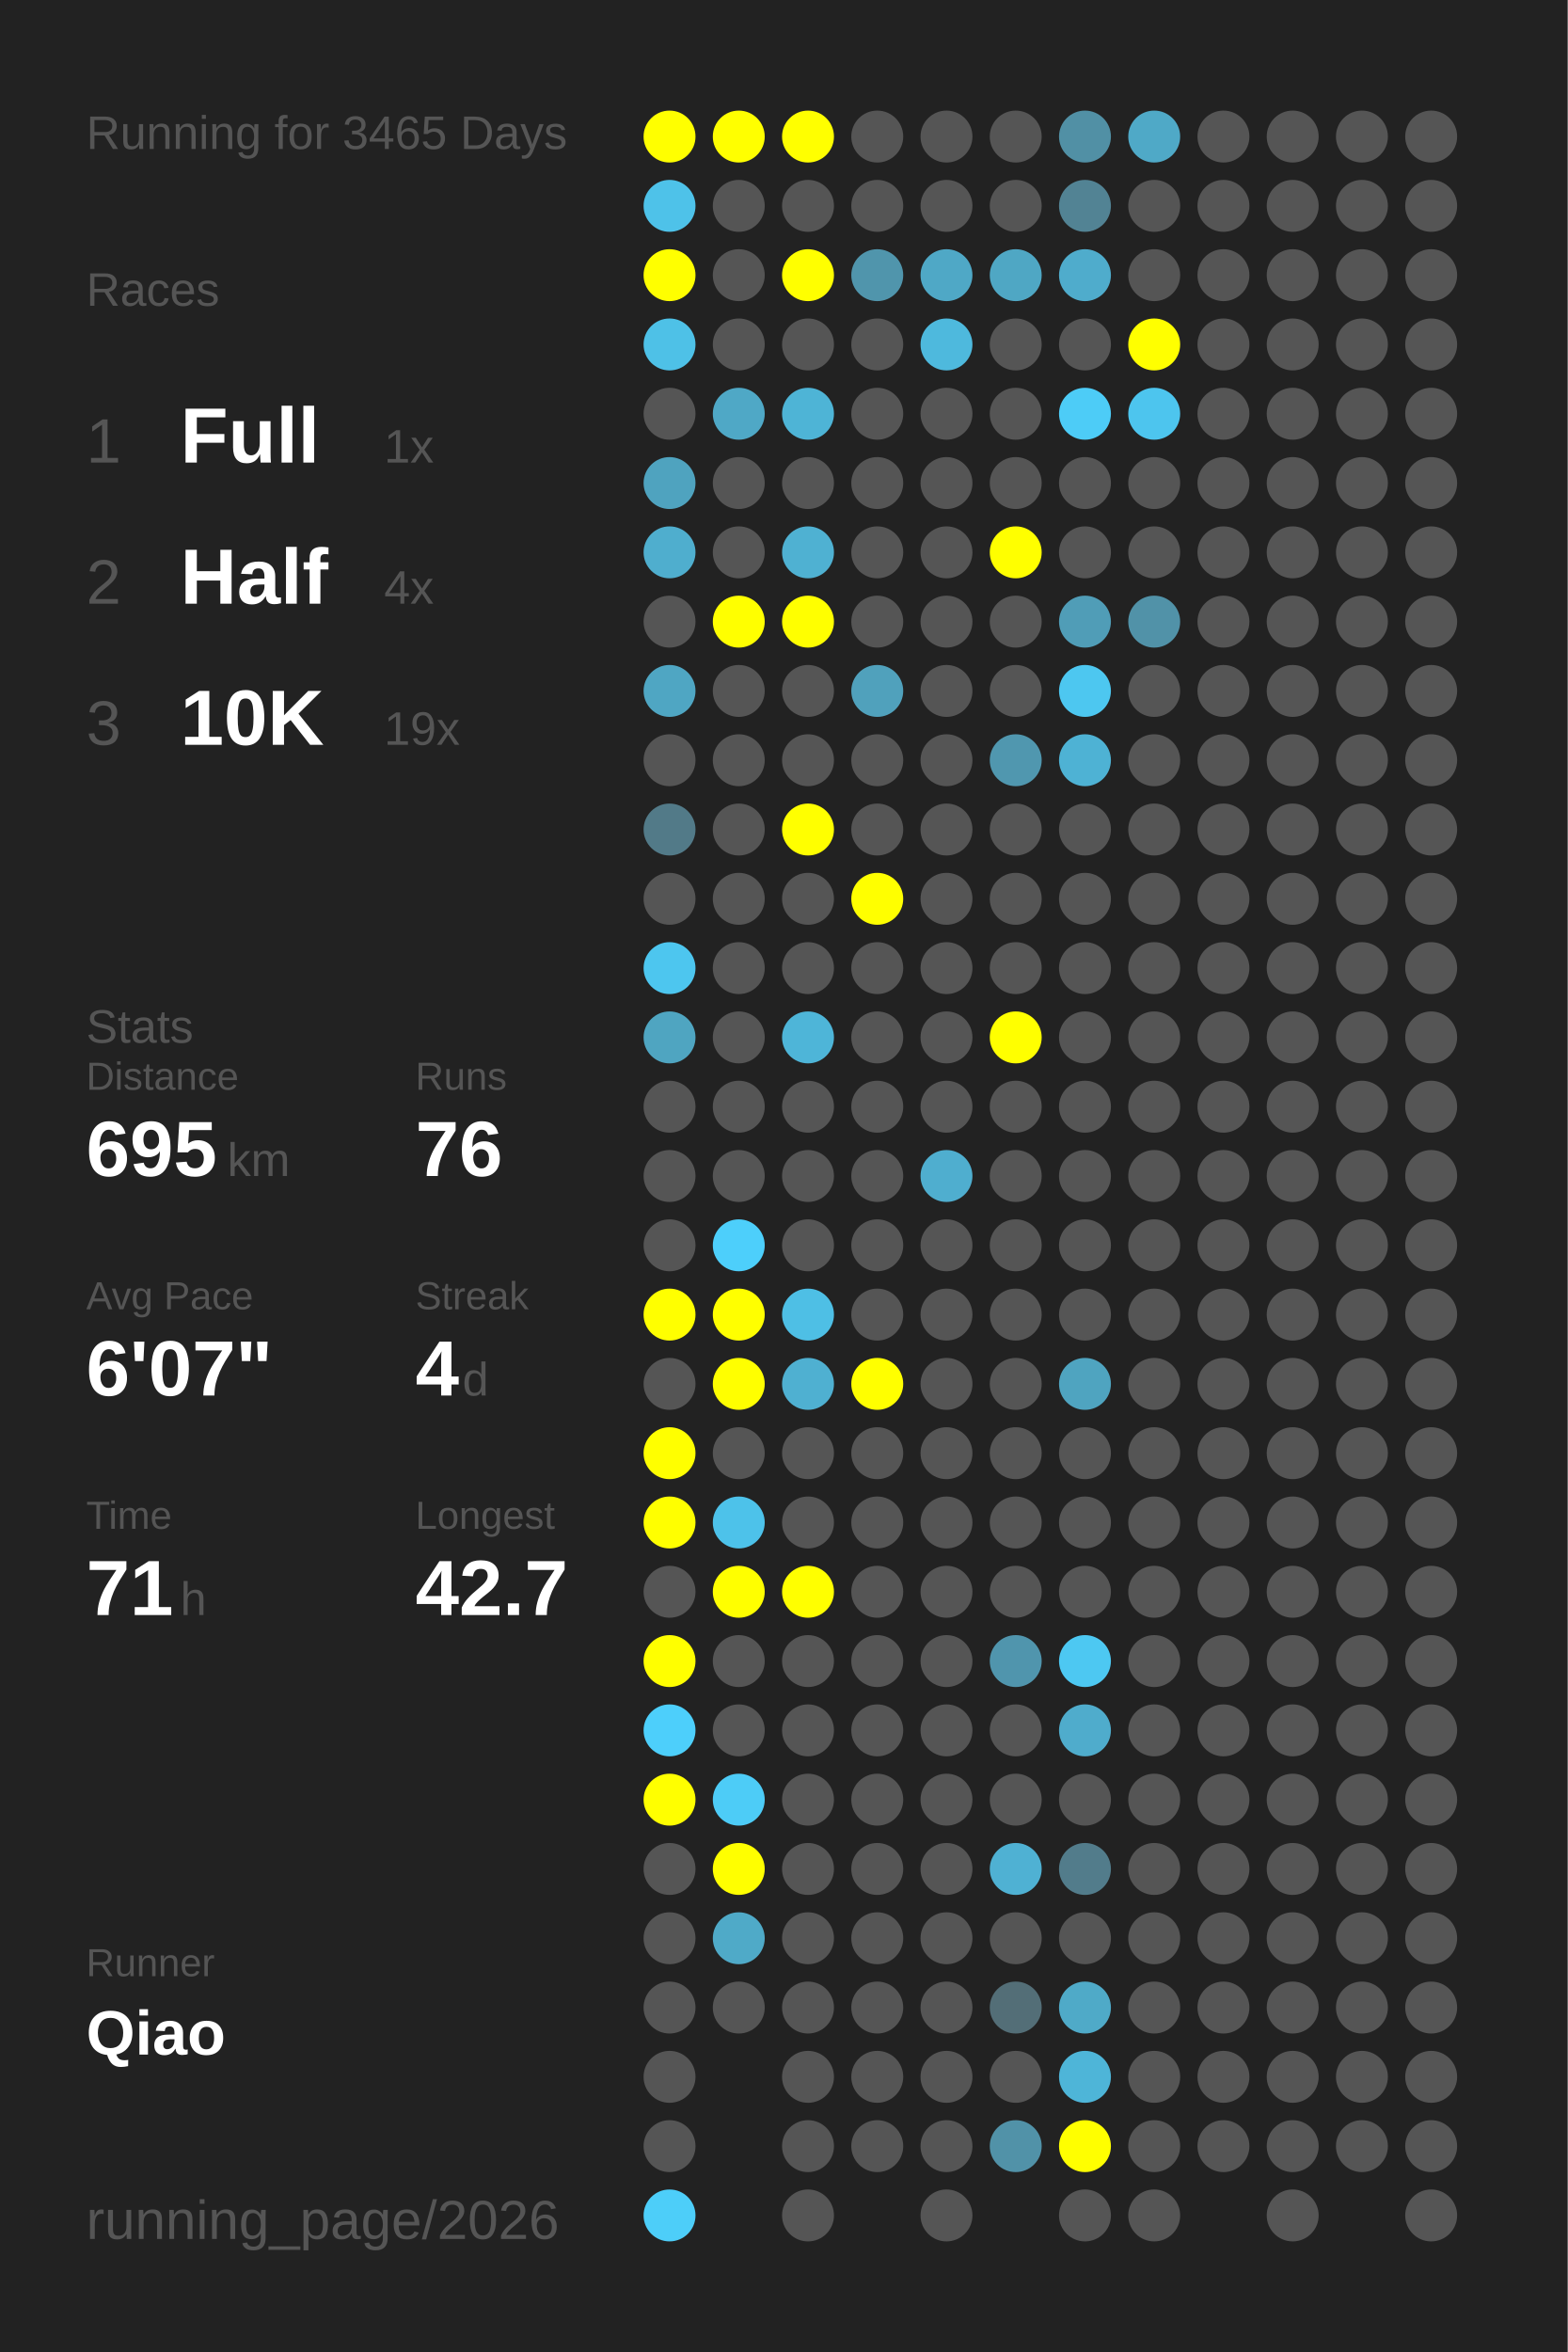
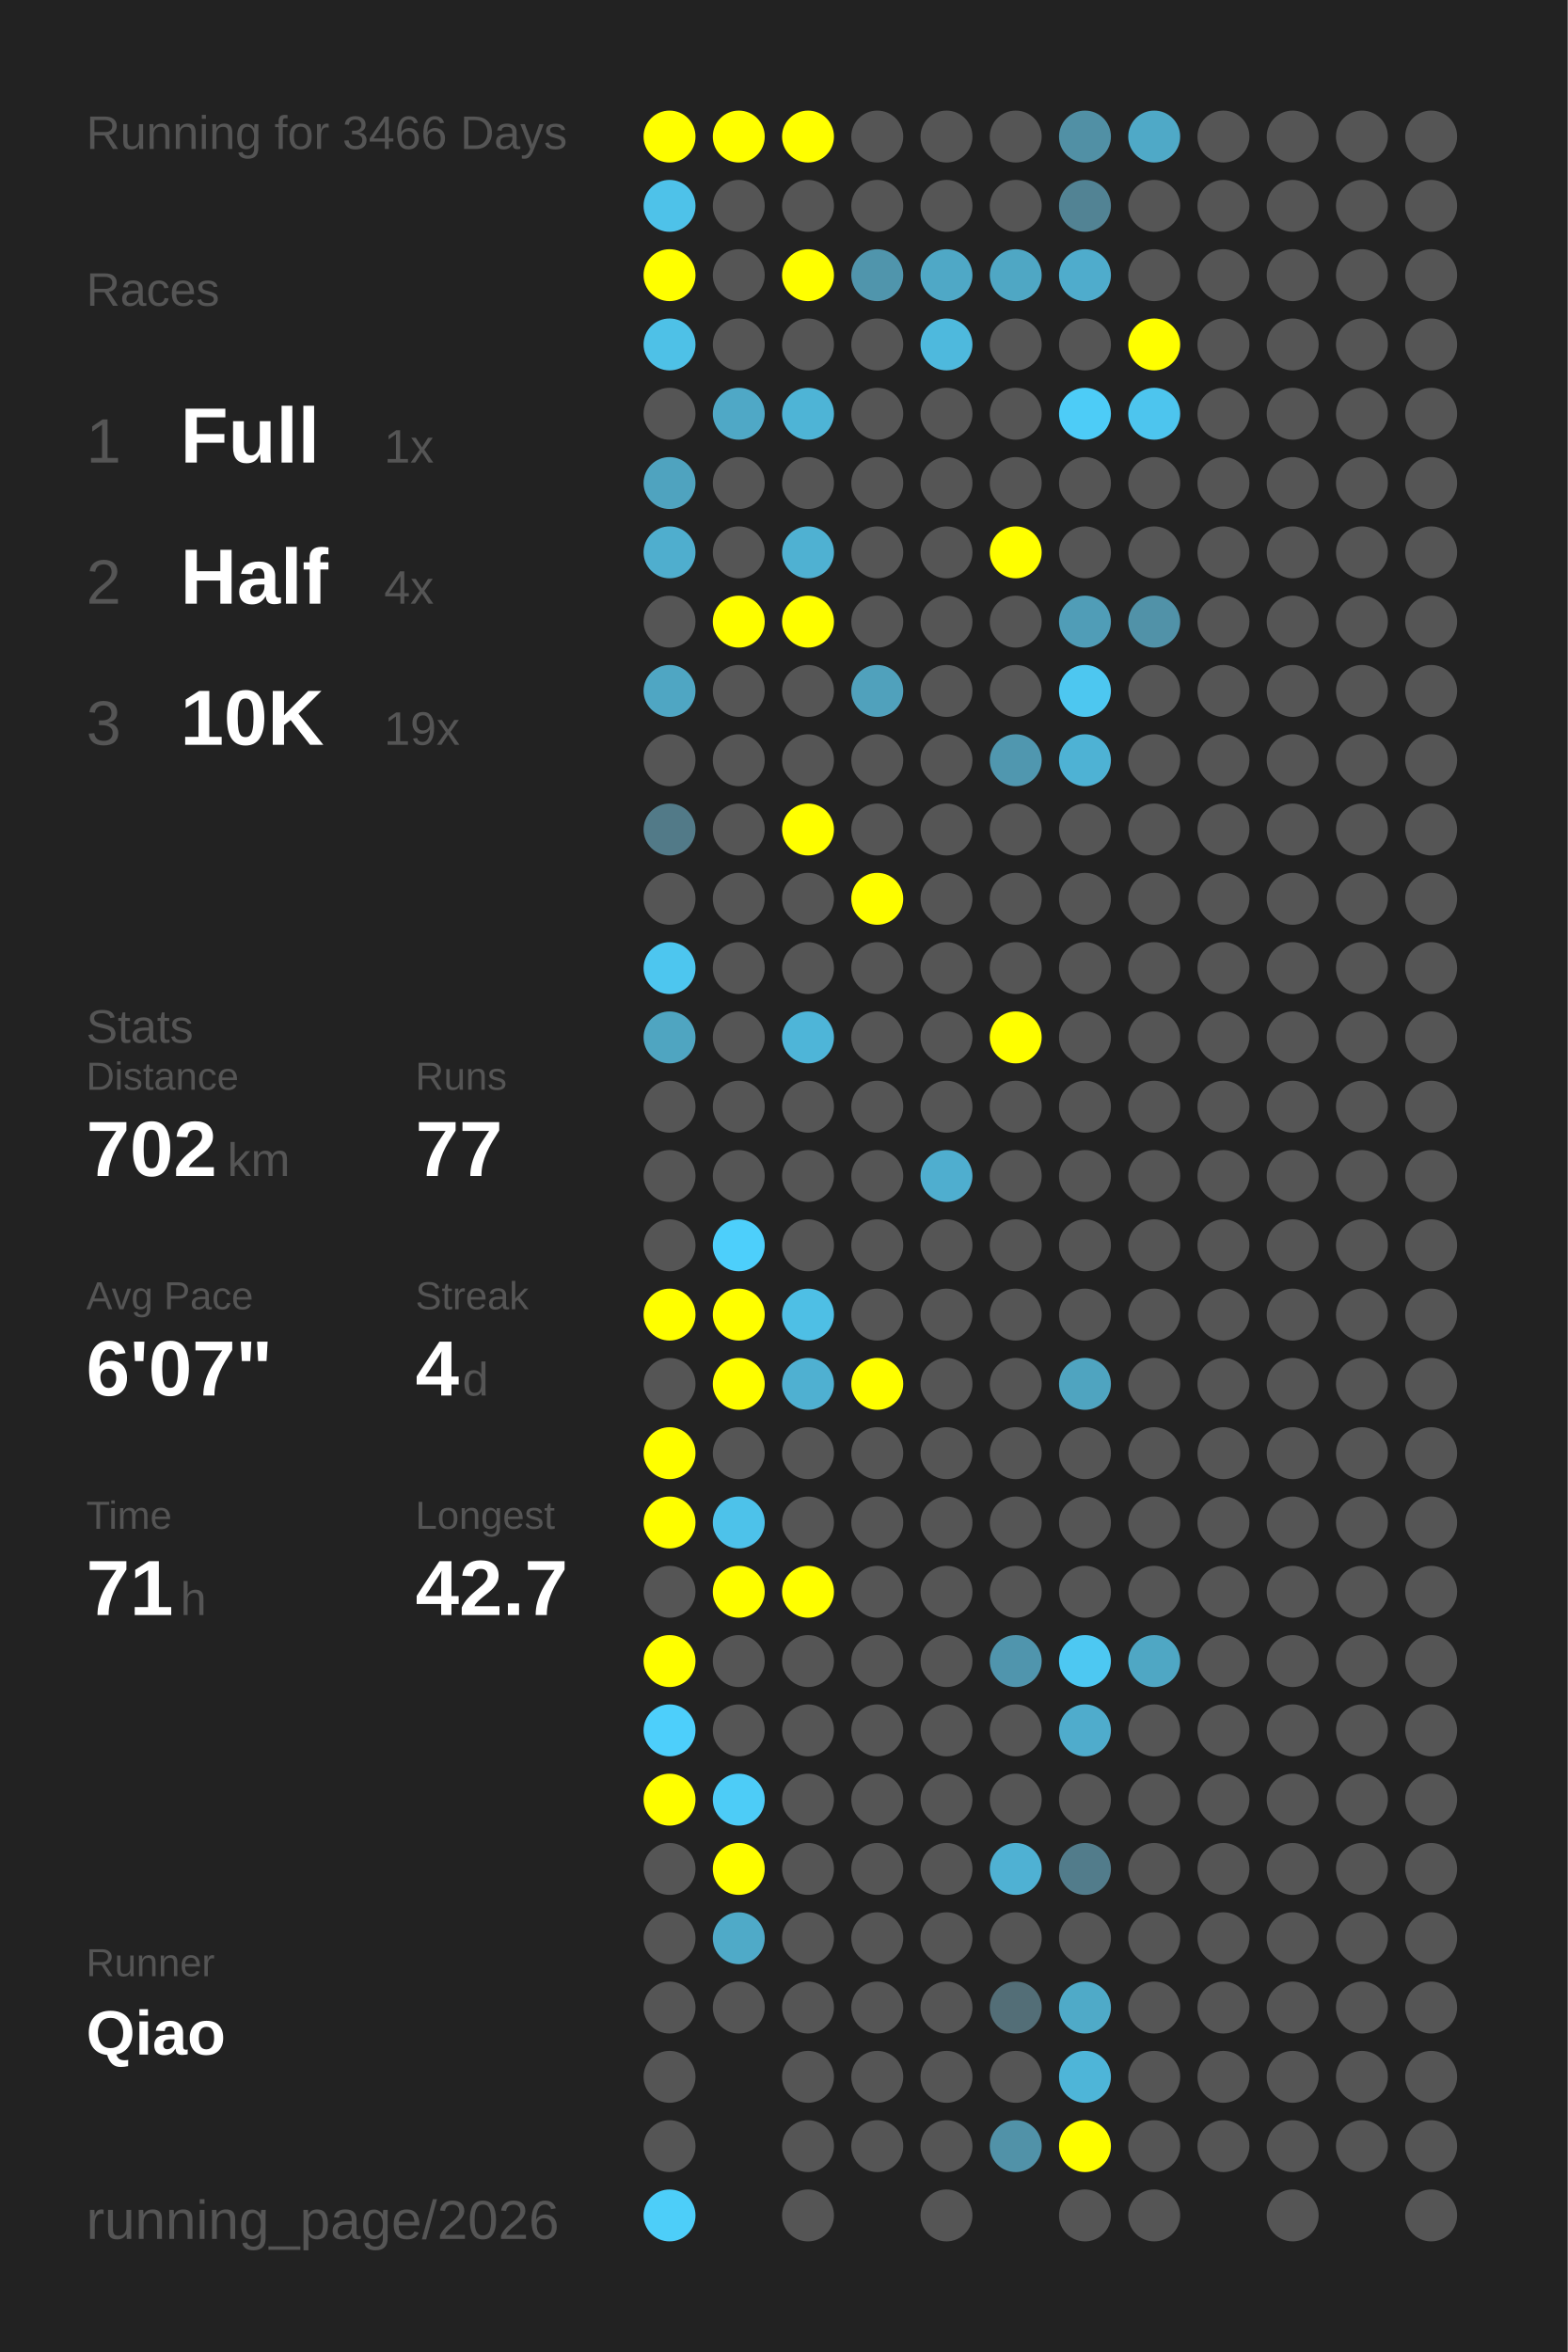
<svg xmlns="http://www.w3.org/2000/svg" baseProfile="full" height="300mm" version="1.1" viewBox="0,0,200,300" width="200mm">
  <defs />
  <rect fill="#222222" height="300" width="200" x="0" y="0" />
-   <text fill="#555555" style="font-size:6px; font-family:Arial;" x="11" y="19">Running for 3465 Days</text>
+   <text fill="#555555" style="font-size:6px; font-family:Arial;" x="11" y="19">Running for 3466 Days</text>
  <text fill="#555555" style="font-size:6px; font-family:Arial;" x="11" y="39">Races</text>
  <text fill="#555555" style="font-size:8px; font-family:Arial;" x="11" y="59">1</text>
  <text fill="#FFFFFF" style="font-size:10px; font-family:Arial; font-weight:bold;" x="23" y="59">Full</text>
  <text fill="#555555" style="font-size:6px; font-family:Arial;" x="49" y="59">1x</text>
  <text fill="#555555" style="font-size:8px; font-family:Arial;" x="11" y="77">2</text>
  <text fill="#FFFFFF" style="font-size:10px; font-family:Arial; font-weight:bold;" x="23" y="77">Half</text>
  <text fill="#555555" style="font-size:6px; font-family:Arial;" x="49" y="77">4x</text>
  <text fill="#555555" style="font-size:8px; font-family:Arial;" x="11" y="95">3</text>
  <text fill="#FFFFFF" style="font-size:10px; font-family:Arial; font-weight:bold;" x="23" y="95">10K</text>
  <text fill="#555555" style="font-size:6px; font-family:Arial;" x="49" y="95">19x</text>
  <text fill="#555555" style="font-size:6px; font-family:Arial;" x="11" y="133">Stats</text>
  <text fill="#555555" style="font-size:5px; font-family:Arial;" x="11" y="139">Distance</text>
-   <text fill="#FFFFFF" style="font-size:10px; font-family:Arial; font-weight:bold;" x="11" y="150">695</text>
+   <text fill="#FFFFFF" style="font-size:10px; font-family:Arial; font-weight:bold;" x="11" y="150">702</text>
  <text fill="#555555" style="font-size:6px; font-family:Arial;" x="29" y="150">km</text>
  <text fill="#555555" style="font-size:5px; font-family:Arial;" x="53" y="139">Runs</text>
-   <text fill="#FFFFFF" style="font-size:10px; font-family:Arial; font-weight:bold;" x="53" y="150">76</text>
+   <text fill="#FFFFFF" style="font-size:10px; font-family:Arial; font-weight:bold;" x="53" y="150">77</text>
  <text fill="#555555" style="font-size:5px; font-family:Arial;" x="11" y="167">Avg Pace</text>
  <text fill="#FFFFFF" style="font-size:10px; font-family:Arial; font-weight:bold;" x="11" y="178">6'07"</text>
  <text fill="#555555" style="font-size:5px; font-family:Arial;" x="53" y="167">Streak</text>
  <text fill="#FFFFFF" style="font-size:10px; font-family:Arial; font-weight:bold;" x="53" y="178">4</text>
  <text fill="#555555" style="font-size:6px; font-family:Arial;" x="59" y="178">d</text>
  <text fill="#555555" style="font-size:5px; font-family:Arial;" x="11" y="195">Time</text>
  <text fill="#FFFFFF" style="font-size:10px; font-family:Arial; font-weight:bold;" x="11" y="206">71</text>
  <text fill="#555555" style="font-size:6px; font-family:Arial;" x="23" y="206">h</text>
  <text fill="#555555" style="font-size:5px; font-family:Arial;" x="53" y="195">Longest</text>
  <text fill="#FFFFFF" style="font-size:10px; font-family:Arial; font-weight:bold;" x="53" y="206">42.7</text>
  <text fill="#555555" style="font-size:5px; font-family:Arial;" x="11" y="252.065">Runner</text>
  <text fill="#FFFFFF" style="font-size:8px; font-family:Arial; font-weight:bold;" x="11" y="262.065">Qiao</text>
  <text fill="#555555" style="font-size:7px; font-family:Arial;" x="11" y="285.581">running_page/2026</text>
  <circle cx="85.417" cy="17.419" fill="#FFFF00" r="3.312" />
  <circle cx="85.417" cy="26.258" fill="#4ec2e9" r="3.312" />
  <circle cx="85.417" cy="35.097" fill="#FFFF00" r="3.312" />
  <circle cx="85.417" cy="43.935" fill="#4ec1e7" r="3.312" />
  <circle cx="85.417" cy="52.774" fill="#555555" r="3.312" />
  <circle cx="85.417" cy="61.613" fill="#4fa3bf" r="3.312" />
  <circle cx="85.417" cy="70.452" fill="#4faece" r="3.312" />
  <circle cx="85.417" cy="79.29" fill="#555555" r="3.312" />
  <circle cx="85.417" cy="88.129" fill="#4fa6c3" r="3.312" />
  <circle cx="85.417" cy="96.968" fill="#555555" r="3.312" />
  <circle cx="85.417" cy="105.806" fill="#527a88" r="3.312" />
  <circle cx="85.417" cy="114.645" fill="#555555" r="3.312" />
  <circle cx="85.417" cy="123.484" fill="#4dc6ef" r="3.312" />
  <circle cx="85.417" cy="132.323" fill="#4fa5c1" r="3.312" />
  <circle cx="85.417" cy="141.161" fill="#555555" r="3.312" />
  <circle cx="85.417" cy="150" fill="#555555" r="3.312" />
  <circle cx="85.417" cy="158.839" fill="#555555" r="3.312" />
  <circle cx="85.417" cy="167.677" fill="#FFFF00" r="3.312" />
  <circle cx="85.417" cy="176.516" fill="#555555" r="3.312" />
  <circle cx="85.417" cy="185.355" fill="#FFFF00" r="3.312" />
  <circle cx="85.417" cy="194.194" fill="#FFFF00" r="3.312" />
  <circle cx="85.417" cy="203.032" fill="#555555" r="3.312" />
  <circle cx="85.417" cy="211.871" fill="#FFFF00" r="3.312" />
  <circle cx="85.417" cy="220.71" fill="#4dcffb" r="3.312" />
  <circle cx="85.417" cy="229.548" fill="#FFFF00" r="3.312" />
  <circle cx="85.417" cy="238.387" fill="#555555" r="3.312" />
  <circle cx="85.417" cy="247.226" fill="#555555" r="3.312" />
  <circle cx="85.417" cy="256.065" fill="#555555" r="3.312" />
  <circle cx="85.417" cy="264.903" fill="#555555" r="3.312" />
  <circle cx="85.417" cy="273.742" fill="#555555" r="3.312" />
  <circle cx="85.417" cy="282.581" fill="#4dcef9" r="3.312" />
  <circle cx="94.25" cy="17.419" fill="#FFFF00" r="3.312" />
  <circle cx="94.25" cy="26.258" fill="#555555" r="3.312" />
  <circle cx="94.25" cy="35.097" fill="#555555" r="3.312" />
  <circle cx="94.25" cy="43.935" fill="#555555" r="3.312" />
  <circle cx="94.25" cy="52.774" fill="#4fa8c6" r="3.312" />
  <circle cx="94.25" cy="61.613" fill="#555555" r="3.312" />
  <circle cx="94.25" cy="70.452" fill="#555555" r="3.312" />
  <circle cx="94.25" cy="79.29" fill="#FFFF00" r="3.312" />
  <circle cx="94.25" cy="88.129" fill="#555555" r="3.312" />
  <circle cx="94.25" cy="96.968" fill="#555555" r="3.312" />
  <circle cx="94.25" cy="105.806" fill="#555555" r="3.312" />
  <circle cx="94.25" cy="114.645" fill="#555555" r="3.312" />
  <circle cx="94.25" cy="123.484" fill="#555555" r="3.312" />
  <circle cx="94.25" cy="132.323" fill="#555555" r="3.312" />
  <circle cx="94.25" cy="141.161" fill="#555555" r="3.312" />
  <circle cx="94.25" cy="150" fill="#555555" r="3.312" />
  <circle cx="94.25" cy="158.839" fill="#4dcffb" r="3.312" />
  <circle cx="94.25" cy="167.677" fill="#FFFF00" r="3.312" />
  <circle cx="94.25" cy="176.516" fill="#FFFF00" r="3.312" />
  <circle cx="94.25" cy="185.355" fill="#555555" r="3.312" />
  <circle cx="94.25" cy="194.194" fill="#4dc2ea" r="3.312" />
  <circle cx="94.25" cy="203.032" fill="#FFFF00" r="3.312" />
  <circle cx="94.25" cy="211.871" fill="#555555" r="3.312" />
  <circle cx="94.25" cy="220.71" fill="#555555" r="3.312" />
  <circle cx="94.25" cy="229.548" fill="#4dccf7" r="3.312" />
  <circle cx="94.25" cy="238.387" fill="#FFFF00" r="3.312" />
  <circle cx="94.25" cy="247.226" fill="#4faac8" r="3.312" />
  <circle cx="94.25" cy="256.065" fill="#555555" r="3.312" />
  <circle cx="103.083" cy="17.419" fill="#FFFF00" r="3.312" />
  <circle cx="103.083" cy="26.258" fill="#555555" r="3.312" />
  <circle cx="103.083" cy="35.097" fill="#FFFF00" r="3.312" />
  <circle cx="103.083" cy="43.935" fill="#555555" r="3.312" />
  <circle cx="103.083" cy="52.774" fill="#4eb4d6" r="3.312" />
  <circle cx="103.083" cy="61.613" fill="#555555" r="3.312" />
  <circle cx="103.083" cy="70.452" fill="#4fb1d2" r="3.312" />
  <circle cx="103.083" cy="79.29" fill="#FFFF00" r="3.312" />
  <circle cx="103.083" cy="88.129" fill="#555555" r="3.312" />
  <circle cx="103.083" cy="96.968" fill="#555555" r="3.312" />
  <circle cx="103.083" cy="105.806" fill="#FFFF00" r="3.312" />
  <circle cx="103.083" cy="114.645" fill="#555555" r="3.312" />
  <circle cx="103.083" cy="123.484" fill="#555555" r="3.312" />
  <circle cx="103.083" cy="132.323" fill="#4eb5d8" r="3.312" />
  <circle cx="103.083" cy="141.161" fill="#555555" r="3.312" />
  <circle cx="103.083" cy="150" fill="#555555" r="3.312" />
  <circle cx="103.083" cy="158.839" fill="#555555" r="3.312" />
  <circle cx="103.083" cy="167.677" fill="#4ebfe5" r="3.312" />
  <circle cx="103.083" cy="176.516" fill="#4fb0d1" r="3.312" />
  <circle cx="103.083" cy="185.355" fill="#555555" r="3.312" />
  <circle cx="103.083" cy="194.194" fill="#555555" r="3.312" />
  <circle cx="103.083" cy="203.032" fill="#FFFF00" r="3.312" />
  <circle cx="103.083" cy="211.871" fill="#555555" r="3.312" />
  <circle cx="103.083" cy="220.71" fill="#555555" r="3.312" />
  <circle cx="103.083" cy="229.548" fill="#555555" r="3.312" />
  <circle cx="103.083" cy="238.387" fill="#555555" r="3.312" />
  <circle cx="103.083" cy="247.226" fill="#555555" r="3.312" />
  <circle cx="103.083" cy="256.065" fill="#555555" r="3.312" />
  <circle cx="103.083" cy="264.903" fill="#555555" r="3.312" />
  <circle cx="103.083" cy="273.742" fill="#555555" r="3.312" />
  <circle cx="103.083" cy="282.581" fill="#555555" r="3.312" />
  <circle cx="111.917" cy="17.419" fill="#555555" r="3.312" />
  <circle cx="111.917" cy="26.258" fill="#555555" r="3.312" />
  <circle cx="111.917" cy="35.097" fill="#5095ac" r="3.312" />
  <circle cx="111.917" cy="43.935" fill="#555555" r="3.312" />
  <circle cx="111.917" cy="52.774" fill="#555555" r="3.312" />
  <circle cx="111.917" cy="61.613" fill="#555555" r="3.312" />
  <circle cx="111.917" cy="70.452" fill="#555555" r="3.312" />
  <circle cx="111.917" cy="79.29" fill="#555555" r="3.312" />
  <circle cx="111.917" cy="88.129" fill="#50a1bc" r="3.312" />
  <circle cx="111.917" cy="96.968" fill="#555555" r="3.312" />
  <circle cx="111.917" cy="105.806" fill="#555555" r="3.312" />
  <circle cx="111.917" cy="114.645" fill="#FFFF00" r="3.312" />
  <circle cx="111.917" cy="123.484" fill="#555555" r="3.312" />
  <circle cx="111.917" cy="132.323" fill="#555555" r="3.312" />
  <circle cx="111.917" cy="141.161" fill="#555555" r="3.312" />
  <circle cx="111.917" cy="150" fill="#555555" r="3.312" />
  <circle cx="111.917" cy="158.839" fill="#555555" r="3.312" />
  <circle cx="111.917" cy="167.677" fill="#555555" r="3.312" />
  <circle cx="111.917" cy="176.516" fill="#FFFF00" r="3.312" />
  <circle cx="111.917" cy="185.355" fill="#555555" r="3.312" />
  <circle cx="111.917" cy="194.194" fill="#555555" r="3.312" />
  <circle cx="111.917" cy="203.032" fill="#555555" r="3.312" />
  <circle cx="111.917" cy="211.871" fill="#555555" r="3.312" />
  <circle cx="111.917" cy="220.71" fill="#555555" r="3.312" />
  <circle cx="111.917" cy="229.548" fill="#555555" r="3.312" />
  <circle cx="111.917" cy="238.387" fill="#555555" r="3.312" />
  <circle cx="111.917" cy="247.226" fill="#555555" r="3.312" />
  <circle cx="111.917" cy="256.065" fill="#555555" r="3.312" />
  <circle cx="111.917" cy="264.903" fill="#555555" r="3.312" />
  <circle cx="111.917" cy="273.742" fill="#555555" r="3.312" />
  <circle cx="120.75" cy="17.419" fill="#555555" r="3.312" />
  <circle cx="120.75" cy="26.258" fill="#555555" r="3.312" />
  <circle cx="120.75" cy="35.097" fill="#4fa8c6" r="3.312" />
  <circle cx="120.75" cy="43.935" fill="#4eb9dd" r="3.312" />
  <circle cx="120.75" cy="52.774" fill="#555555" r="3.312" />
  <circle cx="120.75" cy="61.613" fill="#555555" r="3.312" />
  <circle cx="120.75" cy="70.452" fill="#555555" r="3.312" />
  <circle cx="120.75" cy="79.29" fill="#555555" r="3.312" />
  <circle cx="120.75" cy="88.129" fill="#555555" r="3.312" />
  <circle cx="120.75" cy="96.968" fill="#555555" r="3.312" />
  <circle cx="120.75" cy="105.806" fill="#555555" r="3.312" />
  <circle cx="120.75" cy="114.645" fill="#555555" r="3.312" />
  <circle cx="120.75" cy="123.484" fill="#555555" r="3.312" />
  <circle cx="120.75" cy="132.323" fill="#555555" r="3.312" />
  <circle cx="120.75" cy="141.161" fill="#555555" r="3.312" />
  <circle cx="120.75" cy="150" fill="#4faecf" r="3.312" />
  <circle cx="120.75" cy="158.839" fill="#555555" r="3.312" />
  <circle cx="120.75" cy="167.677" fill="#555555" r="3.312" />
  <circle cx="120.75" cy="176.516" fill="#555555" r="3.312" />
  <circle cx="120.75" cy="185.355" fill="#555555" r="3.312" />
  <circle cx="120.75" cy="194.194" fill="#555555" r="3.312" />
  <circle cx="120.75" cy="203.032" fill="#555555" r="3.312" />
  <circle cx="120.75" cy="211.871" fill="#555555" r="3.312" />
  <circle cx="120.75" cy="220.71" fill="#555555" r="3.312" />
  <circle cx="120.75" cy="229.548" fill="#555555" r="3.312" />
  <circle cx="120.75" cy="238.387" fill="#555555" r="3.312" />
  <circle cx="120.75" cy="247.226" fill="#555555" r="3.312" />
  <circle cx="120.75" cy="256.065" fill="#555555" r="3.312" />
  <circle cx="120.75" cy="264.903" fill="#555555" r="3.312" />
  <circle cx="120.75" cy="273.742" fill="#555555" r="3.312" />
  <circle cx="120.75" cy="282.581" fill="#555555" r="3.312" />
  <circle cx="129.583" cy="17.419" fill="#555555" r="3.312" />
  <circle cx="129.583" cy="26.258" fill="#555555" r="3.312" />
  <circle cx="129.583" cy="35.097" fill="#4fa7c4" r="3.312" />
  <circle cx="129.583" cy="43.935" fill="#555555" r="3.312" />
  <circle cx="129.583" cy="52.774" fill="#555555" r="3.312" />
  <circle cx="129.583" cy="61.613" fill="#555555" r="3.312" />
  <circle cx="129.583" cy="70.452" fill="#FFFF00" r="3.312" />
  <circle cx="129.583" cy="79.29" fill="#555555" r="3.312" />
  <circle cx="129.583" cy="88.129" fill="#555555" r="3.312" />
  <circle cx="129.583" cy="96.968" fill="#5097af" r="3.312" />
  <circle cx="129.583" cy="105.806" fill="#555555" r="3.312" />
  <circle cx="129.583" cy="114.645" fill="#555555" r="3.312" />
  <circle cx="129.583" cy="123.484" fill="#555555" r="3.312" />
  <circle cx="129.583" cy="132.323" fill="#FFFF00" r="3.312" />
  <circle cx="129.583" cy="141.161" fill="#555555" r="3.312" />
  <circle cx="129.583" cy="150" fill="#555555" r="3.312" />
  <circle cx="129.583" cy="158.839" fill="#555555" r="3.312" />
  <circle cx="129.583" cy="167.677" fill="#555555" r="3.312" />
  <circle cx="129.583" cy="176.516" fill="#555555" r="3.312" />
  <circle cx="129.583" cy="185.355" fill="#555555" r="3.312" />
  <circle cx="129.583" cy="194.194" fill="#555555" r="3.312" />
  <circle cx="129.583" cy="203.032" fill="#555555" r="3.312" />
  <circle cx="129.583" cy="211.871" fill="#5095ad" r="3.312" />
  <circle cx="129.583" cy="220.71" fill="#555555" r="3.312" />
  <circle cx="129.583" cy="229.548" fill="#555555" r="3.312" />
  <circle cx="129.583" cy="238.387" fill="#4fb1d3" r="3.312" />
  <circle cx="129.583" cy="247.226" fill="#555555" r="3.312" />
  <circle cx="129.583" cy="256.065" fill="#536e77" r="3.312" />
  <circle cx="129.583" cy="264.903" fill="#555555" r="3.312" />
  <circle cx="129.583" cy="273.742" fill="#5192a8" r="3.312" />
  <circle cx="138.417" cy="17.419" fill="#5190a5" r="3.312" />
  <circle cx="138.417" cy="26.258" fill="#528394" r="3.312" />
  <circle cx="138.417" cy="35.097" fill="#4faccc" r="3.312" />
  <circle cx="138.417" cy="43.935" fill="#555555" r="3.312" />
  <circle cx="138.417" cy="52.774" fill="#4dccf7" r="3.312" />
  <circle cx="138.417" cy="61.613" fill="#555555" r="3.312" />
  <circle cx="138.417" cy="70.452" fill="#555555" r="3.312" />
  <circle cx="138.417" cy="79.29" fill="#509db7" r="3.312" />
  <circle cx="138.417" cy="88.129" fill="#4dc7f0" r="3.312" />
  <circle cx="138.417" cy="96.968" fill="#4eb2d4" r="3.312" />
  <circle cx="138.417" cy="105.806" fill="#555555" r="3.312" />
  <circle cx="138.417" cy="114.645" fill="#555555" r="3.312" />
  <circle cx="138.417" cy="123.484" fill="#555555" r="3.312" />
  <circle cx="138.417" cy="132.323" fill="#555555" r="3.312" />
  <circle cx="138.417" cy="141.161" fill="#555555" r="3.312" />
  <circle cx="138.417" cy="150" fill="#555555" r="3.312" />
  <circle cx="138.417" cy="158.839" fill="#555555" r="3.312" />
  <circle cx="138.417" cy="167.677" fill="#555555" r="3.312" />
  <circle cx="138.417" cy="176.516" fill="#4fa4c0" r="3.312" />
  <circle cx="138.417" cy="185.355" fill="#555555" r="3.312" />
  <circle cx="138.417" cy="194.194" fill="#555555" r="3.312" />
  <circle cx="138.417" cy="203.032" fill="#555555" r="3.312" />
  <circle cx="138.417" cy="211.871" fill="#4dc8f2" r="3.312" />
  <circle cx="138.417" cy="220.71" fill="#4faccc" r="3.312" />
  <circle cx="138.417" cy="229.548" fill="#555555" r="3.312" />
  <circle cx="138.417" cy="238.387" fill="#527c8b" r="3.312" />
  <circle cx="138.417" cy="247.226" fill="#555555" r="3.312" />
  <circle cx="138.417" cy="256.065" fill="#4faac8" r="3.312" />
  <circle cx="138.417" cy="264.903" fill="#4eb5d8" r="3.312" />
  <circle cx="138.417" cy="273.742" fill="#FFFF00" r="3.312" />
  <circle cx="138.417" cy="282.581" fill="#555555" r="3.312" />
  <circle cx="147.25" cy="17.419" fill="#4fa9c7" r="3.312" />
  <circle cx="147.25" cy="26.258" fill="#555555" r="3.312" />
  <circle cx="147.25" cy="35.097" fill="#555555" r="3.312" />
  <circle cx="147.25" cy="43.935" fill="#FFFF00" r="3.312" />
  <circle cx="147.25" cy="52.774" fill="#4dc5ee" r="3.312" />
  <circle cx="147.25" cy="61.613" fill="#555555" r="3.312" />
  <circle cx="147.25" cy="70.452" fill="#555555" r="3.312" />
  <circle cx="147.25" cy="79.29" fill="#5192a8" r="3.312" />
  <circle cx="147.25" cy="88.129" fill="#555555" r="3.312" />
  <circle cx="147.25" cy="96.968" fill="#555555" r="3.312" />
  <circle cx="147.25" cy="105.806" fill="#555555" r="3.312" />
  <circle cx="147.25" cy="114.645" fill="#555555" r="3.312" />
  <circle cx="147.25" cy="123.484" fill="#555555" r="3.312" />
  <circle cx="147.25" cy="132.323" fill="#555555" r="3.312" />
  <circle cx="147.25" cy="141.161" fill="#555555" r="3.312" />
  <circle cx="147.25" cy="150" fill="#555555" r="3.312" />
  <circle cx="147.25" cy="158.839" fill="#555555" r="3.312" />
  <circle cx="147.25" cy="167.677" fill="#555555" r="3.312" />
  <circle cx="147.25" cy="176.516" fill="#555555" r="3.312" />
  <circle cx="147.25" cy="185.355" fill="#555555" r="3.312" />
  <circle cx="147.25" cy="194.194" fill="#555555" r="3.312" />
  <circle cx="147.25" cy="203.032" fill="#555555" r="3.312" />
-   <circle cx="147.25" cy="211.871" fill="#555555" r="3.312" />
+   <circle cx="147.25" cy="211.871" fill="#4fa7c4" r="3.312" />
  <circle cx="147.25" cy="220.71" fill="#555555" r="3.312" />
  <circle cx="147.25" cy="229.548" fill="#555555" r="3.312" />
  <circle cx="147.25" cy="238.387" fill="#555555" r="3.312" />
  <circle cx="147.25" cy="247.226" fill="#555555" r="3.312" />
  <circle cx="147.25" cy="256.065" fill="#555555" r="3.312" />
  <circle cx="147.25" cy="264.903" fill="#555555" r="3.312" />
  <circle cx="147.25" cy="273.742" fill="#555555" r="3.312" />
  <circle cx="147.25" cy="282.581" fill="#555555" r="3.312" />
  <circle cx="156.083" cy="17.419" fill="#555555" r="3.312" />
  <circle cx="156.083" cy="26.258" fill="#555555" r="3.312" />
  <circle cx="156.083" cy="35.097" fill="#555555" r="3.312" />
  <circle cx="156.083" cy="43.935" fill="#555555" r="3.312" />
  <circle cx="156.083" cy="52.774" fill="#555555" r="3.312" />
  <circle cx="156.083" cy="61.613" fill="#555555" r="3.312" />
  <circle cx="156.083" cy="70.452" fill="#555555" r="3.312" />
  <circle cx="156.083" cy="79.29" fill="#555555" r="3.312" />
  <circle cx="156.083" cy="88.129" fill="#555555" r="3.312" />
  <circle cx="156.083" cy="96.968" fill="#555555" r="3.312" />
  <circle cx="156.083" cy="105.806" fill="#555555" r="3.312" />
  <circle cx="156.083" cy="114.645" fill="#555555" r="3.312" />
  <circle cx="156.083" cy="123.484" fill="#555555" r="3.312" />
  <circle cx="156.083" cy="132.323" fill="#555555" r="3.312" />
  <circle cx="156.083" cy="141.161" fill="#555555" r="3.312" />
  <circle cx="156.083" cy="150" fill="#555555" r="3.312" />
  <circle cx="156.083" cy="158.839" fill="#555555" r="3.312" />
  <circle cx="156.083" cy="167.677" fill="#555555" r="3.312" />
  <circle cx="156.083" cy="176.516" fill="#555555" r="3.312" />
  <circle cx="156.083" cy="185.355" fill="#555555" r="3.312" />
  <circle cx="156.083" cy="194.194" fill="#555555" r="3.312" />
  <circle cx="156.083" cy="203.032" fill="#555555" r="3.312" />
  <circle cx="156.083" cy="211.871" fill="#555555" r="3.312" />
  <circle cx="156.083" cy="220.71" fill="#555555" r="3.312" />
  <circle cx="156.083" cy="229.548" fill="#555555" r="3.312" />
  <circle cx="156.083" cy="238.387" fill="#555555" r="3.312" />
  <circle cx="156.083" cy="247.226" fill="#555555" r="3.312" />
  <circle cx="156.083" cy="256.065" fill="#555555" r="3.312" />
  <circle cx="156.083" cy="264.903" fill="#555555" r="3.312" />
  <circle cx="156.083" cy="273.742" fill="#555555" r="3.312" />
  <circle cx="164.917" cy="17.419" fill="#555555" r="3.312" />
  <circle cx="164.917" cy="26.258" fill="#555555" r="3.312" />
  <circle cx="164.917" cy="35.097" fill="#555555" r="3.312" />
  <circle cx="164.917" cy="43.935" fill="#555555" r="3.312" />
  <circle cx="164.917" cy="52.774" fill="#555555" r="3.312" />
  <circle cx="164.917" cy="61.613" fill="#555555" r="3.312" />
  <circle cx="164.917" cy="70.452" fill="#555555" r="3.312" />
  <circle cx="164.917" cy="79.29" fill="#555555" r="3.312" />
  <circle cx="164.917" cy="88.129" fill="#555555" r="3.312" />
  <circle cx="164.917" cy="96.968" fill="#555555" r="3.312" />
  <circle cx="164.917" cy="105.806" fill="#555555" r="3.312" />
  <circle cx="164.917" cy="114.645" fill="#555555" r="3.312" />
  <circle cx="164.917" cy="123.484" fill="#555555" r="3.312" />
  <circle cx="164.917" cy="132.323" fill="#555555" r="3.312" />
  <circle cx="164.917" cy="141.161" fill="#555555" r="3.312" />
  <circle cx="164.917" cy="150" fill="#555555" r="3.312" />
  <circle cx="164.917" cy="158.839" fill="#555555" r="3.312" />
  <circle cx="164.917" cy="167.677" fill="#555555" r="3.312" />
  <circle cx="164.917" cy="176.516" fill="#555555" r="3.312" />
  <circle cx="164.917" cy="185.355" fill="#555555" r="3.312" />
  <circle cx="164.917" cy="194.194" fill="#555555" r="3.312" />
  <circle cx="164.917" cy="203.032" fill="#555555" r="3.312" />
  <circle cx="164.917" cy="211.871" fill="#555555" r="3.312" />
  <circle cx="164.917" cy="220.71" fill="#555555" r="3.312" />
  <circle cx="164.917" cy="229.548" fill="#555555" r="3.312" />
  <circle cx="164.917" cy="238.387" fill="#555555" r="3.312" />
  <circle cx="164.917" cy="247.226" fill="#555555" r="3.312" />
  <circle cx="164.917" cy="256.065" fill="#555555" r="3.312" />
  <circle cx="164.917" cy="264.903" fill="#555555" r="3.312" />
  <circle cx="164.917" cy="273.742" fill="#555555" r="3.312" />
  <circle cx="164.917" cy="282.581" fill="#555555" r="3.312" />
  <circle cx="173.75" cy="17.419" fill="#555555" r="3.312" />
  <circle cx="173.75" cy="26.258" fill="#555555" r="3.312" />
  <circle cx="173.75" cy="35.097" fill="#555555" r="3.312" />
  <circle cx="173.75" cy="43.935" fill="#555555" r="3.312" />
  <circle cx="173.75" cy="52.774" fill="#555555" r="3.312" />
  <circle cx="173.75" cy="61.613" fill="#555555" r="3.312" />
  <circle cx="173.75" cy="70.452" fill="#555555" r="3.312" />
  <circle cx="173.75" cy="79.29" fill="#555555" r="3.312" />
  <circle cx="173.75" cy="88.129" fill="#555555" r="3.312" />
  <circle cx="173.75" cy="96.968" fill="#555555" r="3.312" />
  <circle cx="173.75" cy="105.806" fill="#555555" r="3.312" />
  <circle cx="173.75" cy="114.645" fill="#555555" r="3.312" />
  <circle cx="173.75" cy="123.484" fill="#555555" r="3.312" />
  <circle cx="173.75" cy="132.323" fill="#555555" r="3.312" />
  <circle cx="173.75" cy="141.161" fill="#555555" r="3.312" />
  <circle cx="173.75" cy="150" fill="#555555" r="3.312" />
  <circle cx="173.75" cy="158.839" fill="#555555" r="3.312" />
  <circle cx="173.75" cy="167.677" fill="#555555" r="3.312" />
  <circle cx="173.75" cy="176.516" fill="#555555" r="3.312" />
  <circle cx="173.75" cy="185.355" fill="#555555" r="3.312" />
  <circle cx="173.75" cy="194.194" fill="#555555" r="3.312" />
  <circle cx="173.75" cy="203.032" fill="#555555" r="3.312" />
  <circle cx="173.75" cy="211.871" fill="#555555" r="3.312" />
  <circle cx="173.75" cy="220.71" fill="#555555" r="3.312" />
  <circle cx="173.75" cy="229.548" fill="#555555" r="3.312" />
  <circle cx="173.75" cy="238.387" fill="#555555" r="3.312" />
  <circle cx="173.75" cy="247.226" fill="#555555" r="3.312" />
  <circle cx="173.75" cy="256.065" fill="#555555" r="3.312" />
  <circle cx="173.75" cy="264.903" fill="#555555" r="3.312" />
  <circle cx="173.75" cy="273.742" fill="#555555" r="3.312" />
  <circle cx="182.583" cy="17.419" fill="#555555" r="3.312" />
  <circle cx="182.583" cy="26.258" fill="#555555" r="3.312" />
  <circle cx="182.583" cy="35.097" fill="#555555" r="3.312" />
  <circle cx="182.583" cy="43.935" fill="#555555" r="3.312" />
  <circle cx="182.583" cy="52.774" fill="#555555" r="3.312" />
  <circle cx="182.583" cy="61.613" fill="#555555" r="3.312" />
  <circle cx="182.583" cy="70.452" fill="#555555" r="3.312" />
  <circle cx="182.583" cy="79.29" fill="#555555" r="3.312" />
  <circle cx="182.583" cy="88.129" fill="#555555" r="3.312" />
  <circle cx="182.583" cy="96.968" fill="#555555" r="3.312" />
  <circle cx="182.583" cy="105.806" fill="#555555" r="3.312" />
  <circle cx="182.583" cy="114.645" fill="#555555" r="3.312" />
  <circle cx="182.583" cy="123.484" fill="#555555" r="3.312" />
  <circle cx="182.583" cy="132.323" fill="#555555" r="3.312" />
  <circle cx="182.583" cy="141.161" fill="#555555" r="3.312" />
  <circle cx="182.583" cy="150" fill="#555555" r="3.312" />
  <circle cx="182.583" cy="158.839" fill="#555555" r="3.312" />
  <circle cx="182.583" cy="167.677" fill="#555555" r="3.312" />
  <circle cx="182.583" cy="176.516" fill="#555555" r="3.312" />
  <circle cx="182.583" cy="185.355" fill="#555555" r="3.312" />
  <circle cx="182.583" cy="194.194" fill="#555555" r="3.312" />
  <circle cx="182.583" cy="203.032" fill="#555555" r="3.312" />
  <circle cx="182.583" cy="211.871" fill="#555555" r="3.312" />
  <circle cx="182.583" cy="220.71" fill="#555555" r="3.312" />
  <circle cx="182.583" cy="229.548" fill="#555555" r="3.312" />
  <circle cx="182.583" cy="238.387" fill="#555555" r="3.312" />
  <circle cx="182.583" cy="247.226" fill="#555555" r="3.312" />
  <circle cx="182.583" cy="256.065" fill="#555555" r="3.312" />
  <circle cx="182.583" cy="264.903" fill="#555555" r="3.312" />
  <circle cx="182.583" cy="273.742" fill="#555555" r="3.312" />
  <circle cx="182.583" cy="282.581" fill="#555555" r="3.312" />
</svg>
